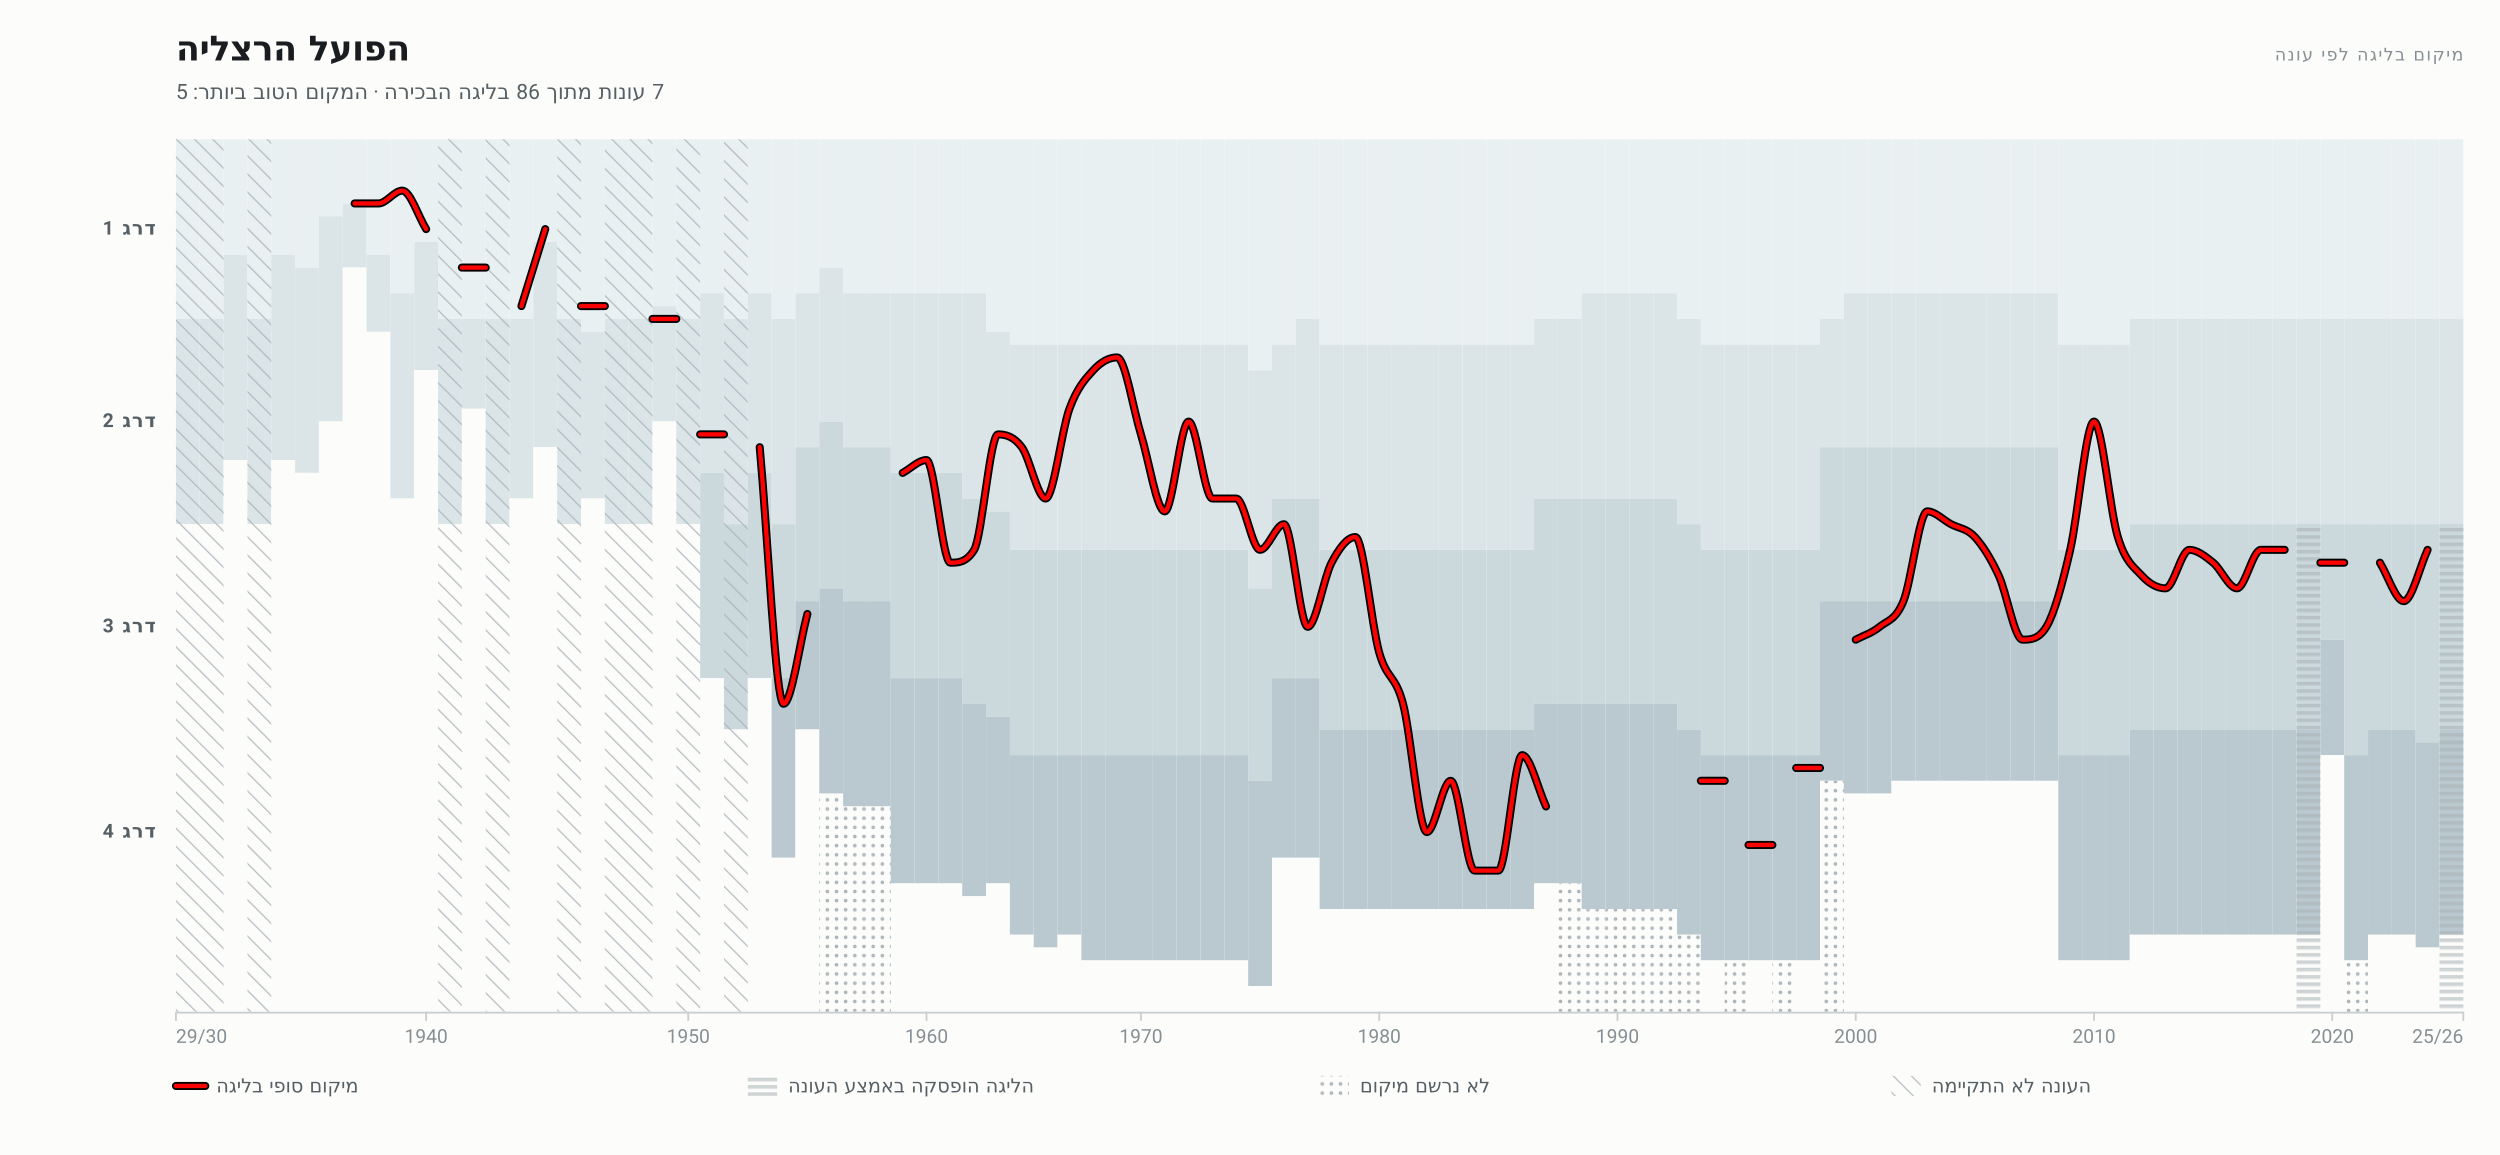
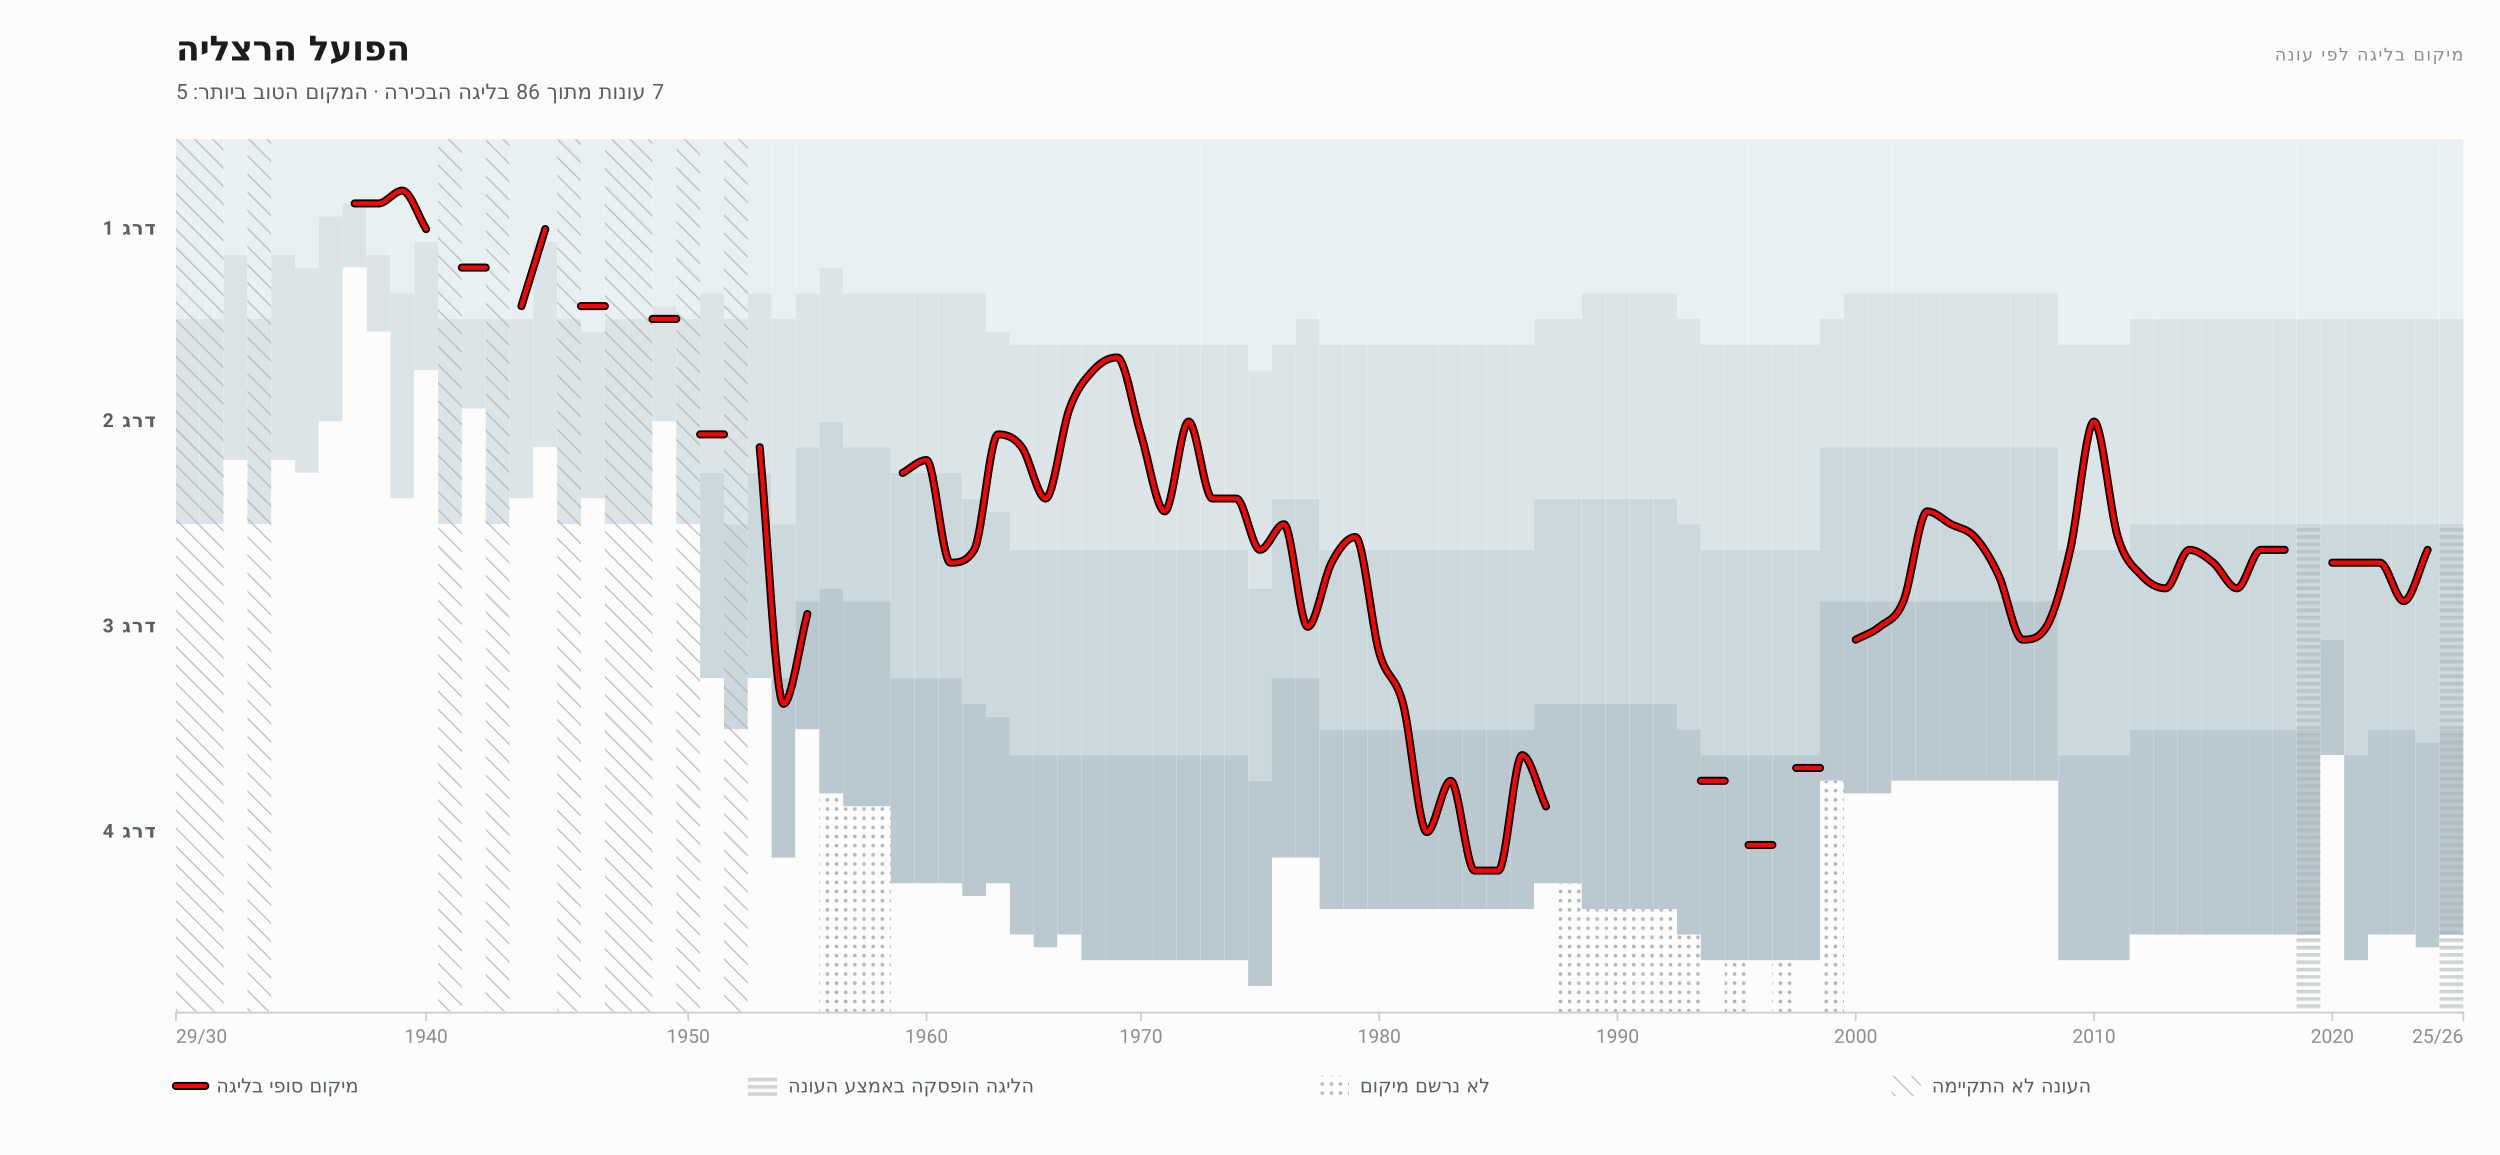
<svg xmlns="http://www.w3.org/2000/svg" width="1364" height="630" viewBox="0 0 1364 630" font-family="ui-sans-serif, -apple-system, 'Segoe UI', Roboto, 'DejaVu Sans', 'Liberation Sans', sans-serif" role="img" aria-label="הפועל הרצליה, 1929/1930 – 2025/2026">
  <style>
  .bg{fill:#FCFCFB} .ink{fill:#1A1D1F} .ink2{fill:#565F63}
  .ink3{fill:#868F93} .rule{stroke:#C9CFD1}
  .line,.casing{fill:none;stroke-linecap:round;stroke-linejoin:round}
  .casing{stroke:#000000;stroke-width:4.4}
  .line{stroke:#FF0000;stroke-width:2.4}
  .champ{fill:#A06A0A}
</style>
  <defs>
    <pattern id="notplayed" width="7" height="7" patternUnits="userSpaceOnUse" patternTransform="rotate(-45)">
      <line x1="0" y1="0" x2="0" y2="7" stroke="#A9B2B6" stroke-width="1.4" />
    </pattern>
    <pattern id="uncovered" width="5" height="5" patternUnits="userSpaceOnUse">
      <circle cx="1.4" cy="1.4" r="1" fill="#A9B2B6" />
    </pattern>
    <pattern id="stopped" width="4" height="4" patternUnits="userSpaceOnUse">
      <rect width="4" height="2" fill="#A9B2B6" fill-opacity=".55" />
    </pattern>
    <pattern id="notier" width="4" height="4" patternUnits="userSpaceOnUse">
      <rect width="4" height="4" fill="#FCFCFB" />
    </pattern>
  </defs>
  <rect class="bg" width="1364" height="630" />
  <rect x="96" y="76" width="13" height="98" fill="#E9F0F2" />
  <rect x="96" y="174" width="13" height="112" fill="#DBE5E8" />
  <rect x="96" y="286" width="13" height="266" fill="url(#notier)" />
  <rect x="109" y="76" width="13" height="98" fill="#E9F0F2" />
  <rect x="109" y="174" width="13" height="112" fill="#DBE5E8" />
  <rect x="109" y="286" width="13" height="266" fill="url(#notier)" />
  <rect x="122" y="76" width="13" height="63" fill="#E9F0F2" />
  <rect x="122" y="139" width="13" height="112" fill="#DBE5E8" />
  <rect x="122" y="251" width="13" height="301" fill="url(#notier)" />
  <rect x="135" y="76" width="13" height="98" fill="#E9F0F2" />
  <rect x="135" y="174" width="13" height="112" fill="#DBE5E8" />
  <rect x="135" y="286" width="13" height="266" fill="url(#notier)" />
  <rect x="148" y="76" width="13" height="63" fill="#E9F0F2" />
  <rect x="148" y="139" width="13" height="112" fill="#DBE5E8" />
  <rect x="148" y="251" width="13" height="301" fill="url(#notier)" />
  <rect x="161" y="76" width="13" height="70" fill="#E9F0F2" />
  <rect x="161" y="146" width="13" height="112" fill="#DBE5E8" />
  <rect x="161" y="258" width="13" height="294" fill="url(#notier)" />
  <rect x="174" y="76" width="13" height="42" fill="#E9F0F2" />
  <rect x="174" y="118" width="13" height="112" fill="#DBE5E8" />
  <rect x="174" y="230" width="13" height="322" fill="url(#notier)" />
  <rect x="187" y="76" width="13" height="35" fill="#E9F0F2" />
  <rect x="187" y="111" width="13" height="35" fill="#DBE5E8" />
  <rect x="187" y="146" width="13" height="406" fill="url(#notier)" />
  <rect x="200" y="76" width="13" height="63" fill="#E9F0F2" />
  <rect x="200" y="139" width="13" height="42" fill="#DBE5E8" />
  <rect x="200" y="181" width="13" height="371" fill="url(#notier)" />
  <rect x="213" y="76" width="13" height="84" fill="#E9F0F2" />
  <rect x="213" y="160" width="13" height="112" fill="#DBE5E8" />
  <rect x="213" y="272" width="13" height="280" fill="url(#notier)" />
  <rect x="226" y="76" width="13" height="56" fill="#E9F0F2" />
  <rect x="226" y="132" width="13" height="70" fill="#DBE5E8" />
  <rect x="226" y="202" width="13" height="350" fill="url(#notier)" />
  <rect x="239" y="76" width="13" height="98" fill="#E9F0F2" />
  <rect x="239" y="174" width="13" height="112" fill="#DBE5E8" />
  <rect x="239" y="286" width="13" height="266" fill="url(#notier)" />
  <rect x="252" y="76" width="13" height="98" fill="#E9F0F2" />
  <rect x="252" y="174" width="13" height="49" fill="#DBE5E8" />
  <rect x="252" y="223" width="13" height="329" fill="url(#notier)" />
  <rect x="265" y="76" width="13" height="98" fill="#E9F0F2" />
  <rect x="265" y="174" width="13" height="112" fill="#DBE5E8" />
  <rect x="265" y="286" width="13" height="266" fill="url(#notier)" />
  <rect x="278" y="76" width="13" height="98" fill="#E9F0F2" />
  <rect x="278" y="174" width="13" height="98" fill="#DBE5E8" />
  <rect x="278" y="272" width="13" height="280" fill="url(#notier)" />
  <rect x="291" y="76" width="13" height="56" fill="#E9F0F2" />
  <rect x="291" y="132" width="13" height="112" fill="#DBE5E8" />
  <rect x="291" y="244" width="13" height="308" fill="url(#notier)" />
  <rect x="304" y="76" width="13" height="98" fill="#E9F0F2" />
  <rect x="304" y="174" width="13" height="112" fill="#DBE5E8" />
  <rect x="304" y="286" width="13" height="266" fill="url(#notier)" />
  <rect x="317" y="76" width="13" height="105" fill="#E9F0F2" />
  <rect x="317" y="181" width="13" height="91" fill="#DBE5E8" />
  <rect x="317" y="272" width="13" height="280" fill="url(#notier)" />
  <rect x="330" y="76" width="13" height="98" fill="#E9F0F2" />
  <rect x="330" y="174" width="13" height="112" fill="#DBE5E8" />
  <rect x="330" y="286" width="13" height="266" fill="url(#notier)" />
  <rect x="343" y="76" width="13" height="98" fill="#E9F0F2" />
  <rect x="343" y="174" width="13" height="112" fill="#DBE5E8" />
  <rect x="343" y="286" width="13" height="266" fill="url(#notier)" />
  <rect x="356" y="76" width="13" height="91" fill="#E9F0F2" />
  <rect x="356" y="167" width="13" height="63" fill="#DBE5E8" />
  <rect x="356" y="230" width="13" height="322" fill="url(#notier)" />
  <rect x="369" y="76" width="13" height="98" fill="#E9F0F2" />
  <rect x="369" y="174" width="13" height="112" fill="#DBE5E8" />
  <rect x="369" y="286" width="13" height="266" fill="url(#notier)" />
  <rect x="382" y="76" width="13" height="84" fill="#E9F0F2" />
  <rect x="382" y="160" width="13" height="98" fill="#DBE5E8" />
  <rect x="382" y="258" width="13" height="112" fill="#CBD8DC" />
  <rect x="382" y="370" width="13" height="182" fill="url(#notier)" />
  <rect x="395" y="76" width="13" height="98" fill="#E9F0F2" />
  <rect x="395" y="174" width="13" height="112" fill="#DBE5E8" />
  <rect x="395" y="286" width="13" height="112" fill="#CBD8DC" />
  <rect x="395" y="398" width="13" height="154" fill="url(#notier)" />
  <rect x="408" y="76" width="13" height="84" fill="#E9F0F2" />
  <rect x="408" y="160" width="13" height="98" fill="#DBE5E8" />
  <rect x="408" y="258" width="13" height="112" fill="#CBD8DC" />
  <rect x="408" y="370" width="13" height="182" fill="url(#notier)" />
  <rect x="421" y="76" width="13" height="98" fill="#E9F0F2" />
  <rect x="421" y="174" width="13" height="112" fill="#DBE5E8" />
  <rect x="421" y="286" width="13" height="84" fill="#CBD8DC" />
  <rect x="421" y="370" width="13" height="98" fill="#B9C9CF" />
  <rect x="421" y="468" width="13" height="84" fill="url(#notier)" />
  <rect x="434" y="76" width="13" height="84" fill="#E9F0F2" />
  <rect x="434" y="160" width="13" height="84" fill="#DBE5E8" />
  <rect x="434" y="244" width="13" height="84" fill="#CBD8DC" />
  <rect x="434" y="328" width="13" height="70" fill="#B9C9CF" />
  <rect x="434" y="398" width="13" height="154" fill="url(#notier)" />
  <rect x="447" y="76" width="13" height="70" fill="#E9F0F2" />
  <rect x="447" y="146" width="13" height="84" fill="#DBE5E8" />
  <rect x="447" y="230" width="13" height="91" fill="#CBD8DC" />
  <rect x="447" y="321" width="13" height="112" fill="#B9C9CF" />
  <rect x="447" y="433" width="13" height="119" fill="url(#notier)" />
  <rect x="460" y="76" width="13" height="84" fill="#E9F0F2" />
  <rect x="460" y="160" width="13" height="84" fill="#DBE5E8" />
  <rect x="460" y="244" width="13" height="84" fill="#CBD8DC" />
  <rect x="460" y="328" width="13" height="112" fill="#B9C9CF" />
  <rect x="460" y="440" width="13" height="112" fill="url(#notier)" />
  <rect x="473" y="76" width="13" height="84" fill="#E9F0F2" />
  <rect x="473" y="160" width="13" height="84" fill="#DBE5E8" />
  <rect x="473" y="244" width="13" height="84" fill="#CBD8DC" />
  <rect x="473" y="328" width="13" height="112" fill="#B9C9CF" />
  <rect x="473" y="440" width="13" height="112" fill="url(#notier)" />
  <rect x="486" y="76" width="13" height="84" fill="#E9F0F2" />
  <rect x="486" y="160" width="13" height="98" fill="#DBE5E8" />
  <rect x="486" y="258" width="13" height="112" fill="#CBD8DC" />
  <rect x="486" y="370" width="13" height="112" fill="#B9C9CF" />
  <rect x="486" y="482" width="13" height="70" fill="url(#notier)" />
  <rect x="499" y="76" width="13" height="84" fill="#E9F0F2" />
  <rect x="499" y="160" width="13" height="98" fill="#DBE5E8" />
  <rect x="499" y="258" width="13" height="112" fill="#CBD8DC" />
  <rect x="499" y="370" width="13" height="112" fill="#B9C9CF" />
  <rect x="499" y="482" width="13" height="70" fill="url(#notier)" />
  <rect x="512" y="76" width="13" height="84" fill="#E9F0F2" />
  <rect x="512" y="160" width="13" height="98" fill="#DBE5E8" />
  <rect x="512" y="258" width="13" height="112" fill="#CBD8DC" />
  <rect x="512" y="370" width="13" height="112" fill="#B9C9CF" />
  <rect x="512" y="482" width="13" height="70" fill="url(#notier)" />
  <rect x="525" y="76" width="13" height="84" fill="#E9F0F2" />
  <rect x="525" y="160" width="13" height="112" fill="#DBE5E8" />
  <rect x="525" y="272" width="13" height="112" fill="#CBD8DC" />
  <rect x="525" y="384" width="13" height="105" fill="#B9C9CF" />
  <rect x="525" y="489" width="13" height="63" fill="url(#notier)" />
  <rect x="538" y="76" width="13" height="105" fill="#E9F0F2" />
  <rect x="538" y="181" width="13" height="98" fill="#DBE5E8" />
  <rect x="538" y="279" width="13" height="112" fill="#CBD8DC" />
  <rect x="538" y="391" width="13" height="91" fill="#B9C9CF" />
  <rect x="538" y="482" width="13" height="70" fill="url(#notier)" />
  <rect x="551" y="76" width="13" height="112" fill="#E9F0F2" />
  <rect x="551" y="188" width="13" height="112" fill="#DBE5E8" />
  <rect x="551" y="300" width="13" height="112" fill="#CBD8DC" />
  <rect x="551" y="412" width="13" height="98" fill="#B9C9CF" />
  <rect x="551" y="510" width="13" height="42" fill="url(#notier)" />
  <rect x="564" y="76" width="13" height="112" fill="#E9F0F2" />
  <rect x="564" y="188" width="13" height="112" fill="#DBE5E8" />
  <rect x="564" y="300" width="13" height="112" fill="#CBD8DC" />
  <rect x="564" y="412" width="13" height="105" fill="#B9C9CF" />
  <rect x="564" y="517" width="13" height="35" fill="url(#notier)" />
  <rect x="577" y="76" width="13" height="112" fill="#E9F0F2" />
  <rect x="577" y="188" width="13" height="112" fill="#DBE5E8" />
  <rect x="577" y="300" width="13" height="112" fill="#CBD8DC" />
  <rect x="577" y="412" width="13" height="98" fill="#B9C9CF" />
  <rect x="577" y="510" width="13" height="42" fill="url(#notier)" />
  <rect x="590" y="76" width="13" height="112" fill="#E9F0F2" />
  <rect x="590" y="188" width="13" height="112" fill="#DBE5E8" />
  <rect x="590" y="300" width="13" height="112" fill="#CBD8DC" />
  <rect x="590" y="412" width="13" height="112" fill="#B9C9CF" />
  <rect x="590" y="524" width="13" height="28" fill="url(#notier)" />
  <rect x="603" y="76" width="13" height="112" fill="#E9F0F2" />
  <rect x="603" y="188" width="13" height="112" fill="#DBE5E8" />
  <rect x="603" y="300" width="13" height="112" fill="#CBD8DC" />
  <rect x="603" y="412" width="13" height="112" fill="#B9C9CF" />
  <rect x="603" y="524" width="13" height="28" fill="url(#notier)" />
  <rect x="616" y="76" width="13" height="112" fill="#E9F0F2" />
  <rect x="616" y="188" width="13" height="112" fill="#DBE5E8" />
  <rect x="616" y="300" width="13" height="112" fill="#CBD8DC" />
  <rect x="616" y="412" width="13" height="112" fill="#B9C9CF" />
  <rect x="616" y="524" width="13" height="28" fill="url(#notier)" />
  <rect x="629" y="76" width="13" height="112" fill="#E9F0F2" />
  <rect x="629" y="188" width="13" height="112" fill="#DBE5E8" />
  <rect x="629" y="300" width="13" height="112" fill="#CBD8DC" />
  <rect x="629" y="412" width="13" height="112" fill="#B9C9CF" />
  <rect x="629" y="524" width="13" height="28" fill="url(#notier)" />
  <rect x="642" y="76" width="13" height="112" fill="#E9F0F2" />
  <rect x="642" y="188" width="13" height="112" fill="#DBE5E8" />
  <rect x="642" y="300" width="13" height="112" fill="#CBD8DC" />
  <rect x="642" y="412" width="13" height="112" fill="#B9C9CF" />
  <rect x="642" y="524" width="13" height="28" fill="url(#notier)" />
  <rect x="655" y="76" width="13" height="112" fill="#E9F0F2" />
  <rect x="655" y="188" width="13" height="112" fill="#DBE5E8" />
  <rect x="655" y="300" width="13" height="112" fill="#CBD8DC" />
  <rect x="655" y="412" width="13" height="112" fill="#B9C9CF" />
  <rect x="655" y="524" width="13" height="28" fill="url(#notier)" />
  <rect x="668" y="76" width="13" height="112" fill="#E9F0F2" />
  <rect x="668" y="188" width="13" height="112" fill="#DBE5E8" />
  <rect x="668" y="300" width="13" height="112" fill="#CBD8DC" />
  <rect x="668" y="412" width="13" height="112" fill="#B9C9CF" />
  <rect x="668" y="524" width="13" height="28" fill="url(#notier)" />
  <rect x="681" y="76" width="13" height="126" fill="#E9F0F2" />
  <rect x="681" y="202" width="13" height="119" fill="#DBE5E8" />
  <rect x="681" y="321" width="13" height="105" fill="#CBD8DC" />
  <rect x="681" y="426" width="13" height="112" fill="#B9C9CF" />
  <rect x="681" y="538" width="13" height="14" fill="url(#notier)" />
  <rect x="694" y="76" width="13" height="112" fill="#E9F0F2" />
  <rect x="694" y="188" width="13" height="84" fill="#DBE5E8" />
  <rect x="694" y="272" width="13" height="98" fill="#CBD8DC" />
  <rect x="694" y="370" width="13" height="98" fill="#B9C9CF" />
  <rect x="694" y="468" width="13" height="84" fill="url(#notier)" />
  <rect x="707" y="76" width="13" height="98" fill="#E9F0F2" />
  <rect x="707" y="174" width="13" height="98" fill="#DBE5E8" />
  <rect x="707" y="272" width="13" height="98" fill="#CBD8DC" />
  <rect x="707" y="370" width="13" height="98" fill="#B9C9CF" />
  <rect x="707" y="468" width="13" height="84" fill="url(#notier)" />
  <rect x="720" y="76" width="13" height="112" fill="#E9F0F2" />
  <rect x="720" y="188" width="13" height="112" fill="#DBE5E8" />
  <rect x="720" y="300" width="13" height="98" fill="#CBD8DC" />
  <rect x="720" y="398" width="13" height="98" fill="#B9C9CF" />
  <rect x="720" y="496" width="13" height="56" fill="url(#notier)" />
  <rect x="733" y="76" width="13" height="112" fill="#E9F0F2" />
  <rect x="733" y="188" width="13" height="112" fill="#DBE5E8" />
  <rect x="733" y="300" width="13" height="98" fill="#CBD8DC" />
  <rect x="733" y="398" width="13" height="98" fill="#B9C9CF" />
  <rect x="733" y="496" width="13" height="56" fill="url(#notier)" />
  <rect x="746" y="76" width="13" height="112" fill="#E9F0F2" />
  <rect x="746" y="188" width="13" height="112" fill="#DBE5E8" />
  <rect x="746" y="300" width="13" height="98" fill="#CBD8DC" />
  <rect x="746" y="398" width="13" height="98" fill="#B9C9CF" />
  <rect x="746" y="496" width="13" height="56" fill="url(#notier)" />
  <rect x="759" y="76" width="13" height="112" fill="#E9F0F2" />
  <rect x="759" y="188" width="13" height="112" fill="#DBE5E8" />
  <rect x="759" y="300" width="13" height="98" fill="#CBD8DC" />
  <rect x="759" y="398" width="13" height="98" fill="#B9C9CF" />
  <rect x="759" y="496" width="13" height="56" fill="url(#notier)" />
  <rect x="772" y="76" width="13" height="112" fill="#E9F0F2" />
  <rect x="772" y="188" width="13" height="112" fill="#DBE5E8" />
  <rect x="772" y="300" width="13" height="98" fill="#CBD8DC" />
  <rect x="772" y="398" width="13" height="98" fill="#B9C9CF" />
  <rect x="772" y="496" width="13" height="56" fill="url(#notier)" />
  <rect x="785" y="76" width="13" height="112" fill="#E9F0F2" />
  <rect x="785" y="188" width="13" height="112" fill="#DBE5E8" />
  <rect x="785" y="300" width="13" height="98" fill="#CBD8DC" />
  <rect x="785" y="398" width="13" height="98" fill="#B9C9CF" />
  <rect x="785" y="496" width="13" height="56" fill="url(#notier)" />
  <rect x="798" y="76" width="13" height="112" fill="#E9F0F2" />
  <rect x="798" y="188" width="13" height="112" fill="#DBE5E8" />
  <rect x="798" y="300" width="13" height="98" fill="#CBD8DC" />
  <rect x="798" y="398" width="13" height="98" fill="#B9C9CF" />
  <rect x="798" y="496" width="13" height="56" fill="url(#notier)" />
  <rect x="811" y="76" width="13" height="112" fill="#E9F0F2" />
  <rect x="811" y="188" width="13" height="112" fill="#DBE5E8" />
  <rect x="811" y="300" width="13" height="98" fill="#CBD8DC" />
  <rect x="811" y="398" width="13" height="98" fill="#B9C9CF" />
  <rect x="811" y="496" width="13" height="56" fill="url(#notier)" />
  <rect x="824" y="76" width="13" height="112" fill="#E9F0F2" />
  <rect x="824" y="188" width="13" height="112" fill="#DBE5E8" />
  <rect x="824" y="300" width="13" height="98" fill="#CBD8DC" />
  <rect x="824" y="398" width="13" height="98" fill="#B9C9CF" />
  <rect x="824" y="496" width="13" height="56" fill="url(#notier)" />
  <rect x="837" y="76" width="13" height="98" fill="#E9F0F2" />
  <rect x="837" y="174" width="13" height="98" fill="#DBE5E8" />
  <rect x="837" y="272" width="13" height="112" fill="#CBD8DC" />
  <rect x="837" y="384" width="13" height="98" fill="#B9C9CF" />
  <rect x="837" y="482" width="13" height="70" fill="url(#notier)" />
  <rect x="850" y="76" width="13" height="98" fill="#E9F0F2" />
  <rect x="850" y="174" width="13" height="98" fill="#DBE5E8" />
  <rect x="850" y="272" width="13" height="112" fill="#CBD8DC" />
  <rect x="850" y="384" width="13" height="98" fill="#B9C9CF" />
  <rect x="850" y="482" width="13" height="70" fill="url(#notier)" />
  <rect x="863" y="76" width="13" height="84" fill="#E9F0F2" />
  <rect x="863" y="160" width="13" height="112" fill="#DBE5E8" />
  <rect x="863" y="272" width="13" height="112" fill="#CBD8DC" />
  <rect x="863" y="384" width="13" height="112" fill="#B9C9CF" />
  <rect x="863" y="496" width="13" height="56" fill="url(#notier)" />
  <rect x="876" y="76" width="13" height="84" fill="#E9F0F2" />
  <rect x="876" y="160" width="13" height="112" fill="#DBE5E8" />
  <rect x="876" y="272" width="13" height="112" fill="#CBD8DC" />
  <rect x="876" y="384" width="13" height="112" fill="#B9C9CF" />
  <rect x="876" y="496" width="13" height="56" fill="url(#notier)" />
  <rect x="889" y="76" width="13" height="84" fill="#E9F0F2" />
  <rect x="889" y="160" width="13" height="112" fill="#DBE5E8" />
  <rect x="889" y="272" width="13" height="112" fill="#CBD8DC" />
  <rect x="889" y="384" width="13" height="112" fill="#B9C9CF" />
  <rect x="889" y="496" width="13" height="56" fill="url(#notier)" />
  <rect x="902" y="76" width="13" height="84" fill="#E9F0F2" />
  <rect x="902" y="160" width="13" height="112" fill="#DBE5E8" />
  <rect x="902" y="272" width="13" height="112" fill="#CBD8DC" />
  <rect x="902" y="384" width="13" height="112" fill="#B9C9CF" />
  <rect x="902" y="496" width="13" height="56" fill="url(#notier)" />
  <rect x="915" y="76" width="13" height="98" fill="#E9F0F2" />
  <rect x="915" y="174" width="13" height="112" fill="#DBE5E8" />
  <rect x="915" y="286" width="13" height="112" fill="#CBD8DC" />
  <rect x="915" y="398" width="13" height="112" fill="#B9C9CF" />
  <rect x="915" y="510" width="13" height="42" fill="url(#notier)" />
  <rect x="928" y="76" width="13" height="112" fill="#E9F0F2" />
  <rect x="928" y="188" width="13" height="112" fill="#DBE5E8" />
  <rect x="928" y="300" width="13" height="112" fill="#CBD8DC" />
  <rect x="928" y="412" width="13" height="112" fill="#B9C9CF" />
  <rect x="928" y="524" width="13" height="28" fill="url(#notier)" />
  <rect x="941" y="76" width="13" height="112" fill="#E9F0F2" />
  <rect x="941" y="188" width="13" height="112" fill="#DBE5E8" />
  <rect x="941" y="300" width="13" height="112" fill="#CBD8DC" />
  <rect x="941" y="412" width="13" height="112" fill="#B9C9CF" />
  <rect x="941" y="524" width="13" height="28" fill="url(#notier)" />
  <rect x="954" y="76" width="13" height="112" fill="#E9F0F2" />
  <rect x="954" y="188" width="13" height="112" fill="#DBE5E8" />
  <rect x="954" y="300" width="13" height="112" fill="#CBD8DC" />
  <rect x="954" y="412" width="13" height="112" fill="#B9C9CF" />
  <rect x="954" y="524" width="13" height="28" fill="url(#notier)" />
  <rect x="967" y="76" width="13" height="112" fill="#E9F0F2" />
  <rect x="967" y="188" width="13" height="112" fill="#DBE5E8" />
  <rect x="967" y="300" width="13" height="112" fill="#CBD8DC" />
  <rect x="967" y="412" width="13" height="112" fill="#B9C9CF" />
  <rect x="967" y="524" width="13" height="28" fill="url(#notier)" />
  <rect x="980" y="76" width="13" height="112" fill="#E9F0F2" />
  <rect x="980" y="188" width="13" height="112" fill="#DBE5E8" />
  <rect x="980" y="300" width="13" height="112" fill="#CBD8DC" />
  <rect x="980" y="412" width="13" height="112" fill="#B9C9CF" />
  <rect x="980" y="524" width="13" height="28" fill="url(#notier)" />
  <rect x="993" y="76" width="13" height="98" fill="#E9F0F2" />
  <rect x="993" y="174" width="13" height="70" fill="#DBE5E8" />
  <rect x="993" y="244" width="13" height="84" fill="#CBD8DC" />
  <rect x="993" y="328" width="13" height="98" fill="#B9C9CF" />
  <rect x="993" y="426" width="13" height="126" fill="url(#notier)" />
  <rect x="1006" y="76" width="13" height="84" fill="#E9F0F2" />
  <rect x="1006" y="160" width="13" height="84" fill="#DBE5E8" />
  <rect x="1006" y="244" width="13" height="84" fill="#CBD8DC" />
  <rect x="1006" y="328" width="13" height="105" fill="#B9C9CF" />
  <rect x="1006" y="433" width="13" height="119" fill="url(#notier)" />
  <rect x="1019" y="76" width="13" height="84" fill="#E9F0F2" />
  <rect x="1019" y="160" width="13" height="84" fill="#DBE5E8" />
  <rect x="1019" y="244" width="13" height="84" fill="#CBD8DC" />
  <rect x="1019" y="328" width="13" height="105" fill="#B9C9CF" />
  <rect x="1019" y="433" width="13" height="119" fill="url(#notier)" />
  <rect x="1032" y="76" width="13" height="84" fill="#E9F0F2" />
  <rect x="1032" y="160" width="13" height="84" fill="#DBE5E8" />
  <rect x="1032" y="244" width="13" height="84" fill="#CBD8DC" />
  <rect x="1032" y="328" width="13" height="98" fill="#B9C9CF" />
  <rect x="1032" y="426" width="13" height="126" fill="url(#notier)" />
  <rect x="1045" y="76" width="13" height="84" fill="#E9F0F2" />
  <rect x="1045" y="160" width="13" height="84" fill="#DBE5E8" />
  <rect x="1045" y="244" width="13" height="84" fill="#CBD8DC" />
  <rect x="1045" y="328" width="13" height="98" fill="#B9C9CF" />
  <rect x="1045" y="426" width="13" height="126" fill="url(#notier)" />
  <rect x="1058" y="76" width="13" height="84" fill="#E9F0F2" />
  <rect x="1058" y="160" width="13" height="84" fill="#DBE5E8" />
  <rect x="1058" y="244" width="13" height="84" fill="#CBD8DC" />
  <rect x="1058" y="328" width="13" height="98" fill="#B9C9CF" />
  <rect x="1058" y="426" width="13" height="126" fill="url(#notier)" />
  <rect x="1071" y="76" width="13" height="84" fill="#E9F0F2" />
  <rect x="1071" y="160" width="13" height="84" fill="#DBE5E8" />
  <rect x="1071" y="244" width="13" height="84" fill="#CBD8DC" />
  <rect x="1071" y="328" width="13" height="98" fill="#B9C9CF" />
  <rect x="1071" y="426" width="13" height="126" fill="url(#notier)" />
  <rect x="1084" y="76" width="13" height="84" fill="#E9F0F2" />
  <rect x="1084" y="160" width="13" height="84" fill="#DBE5E8" />
  <rect x="1084" y="244" width="13" height="84" fill="#CBD8DC" />
  <rect x="1084" y="328" width="13" height="98" fill="#B9C9CF" />
  <rect x="1084" y="426" width="13" height="126" fill="url(#notier)" />
  <rect x="1097" y="76" width="13" height="84" fill="#E9F0F2" />
  <rect x="1097" y="160" width="13" height="84" fill="#DBE5E8" />
  <rect x="1097" y="244" width="13" height="84" fill="#CBD8DC" />
  <rect x="1097" y="328" width="13" height="98" fill="#B9C9CF" />
  <rect x="1097" y="426" width="13" height="126" fill="url(#notier)" />
  <rect x="1110" y="76" width="13" height="84" fill="#E9F0F2" />
  <rect x="1110" y="160" width="13" height="84" fill="#DBE5E8" />
  <rect x="1110" y="244" width="13" height="84" fill="#CBD8DC" />
  <rect x="1110" y="328" width="13" height="98" fill="#B9C9CF" />
  <rect x="1110" y="426" width="13" height="126" fill="url(#notier)" />
  <rect x="1123" y="76" width="13" height="112" fill="#E9F0F2" />
  <rect x="1123" y="188" width="13" height="112" fill="#DBE5E8" />
  <rect x="1123" y="300" width="13" height="112" fill="#CBD8DC" />
  <rect x="1123" y="412" width="13" height="112" fill="#B9C9CF" />
  <rect x="1123" y="524" width="13" height="28" fill="url(#notier)" />
  <rect x="1136" y="76" width="13" height="112" fill="#E9F0F2" />
  <rect x="1136" y="188" width="13" height="112" fill="#DBE5E8" />
  <rect x="1136" y="300" width="13" height="112" fill="#CBD8DC" />
  <rect x="1136" y="412" width="13" height="112" fill="#B9C9CF" />
  <rect x="1136" y="524" width="13" height="28" fill="url(#notier)" />
  <rect x="1149" y="76" width="13" height="112" fill="#E9F0F2" />
  <rect x="1149" y="188" width="13" height="112" fill="#DBE5E8" />
  <rect x="1149" y="300" width="13" height="112" fill="#CBD8DC" />
  <rect x="1149" y="412" width="13" height="112" fill="#B9C9CF" />
  <rect x="1149" y="524" width="13" height="28" fill="url(#notier)" />
  <rect x="1162" y="76" width="13" height="98" fill="#E9F0F2" />
  <rect x="1162" y="174" width="13" height="112" fill="#DBE5E8" />
  <rect x="1162" y="286" width="13" height="112" fill="#CBD8DC" />
  <rect x="1162" y="398" width="13" height="112" fill="#B9C9CF" />
  <rect x="1162" y="510" width="13" height="42" fill="url(#notier)" />
  <rect x="1175" y="76" width="13" height="98" fill="#E9F0F2" />
  <rect x="1175" y="174" width="13" height="112" fill="#DBE5E8" />
  <rect x="1175" y="286" width="13" height="112" fill="#CBD8DC" />
  <rect x="1175" y="398" width="13" height="112" fill="#B9C9CF" />
  <rect x="1175" y="510" width="13" height="42" fill="url(#notier)" />
  <rect x="1188" y="76" width="13" height="98" fill="#E9F0F2" />
  <rect x="1188" y="174" width="13" height="112" fill="#DBE5E8" />
  <rect x="1188" y="286" width="13" height="112" fill="#CBD8DC" />
  <rect x="1188" y="398" width="13" height="112" fill="#B9C9CF" />
  <rect x="1188" y="510" width="13" height="42" fill="url(#notier)" />
  <rect x="1201" y="76" width="13" height="98" fill="#E9F0F2" />
  <rect x="1201" y="174" width="13" height="112" fill="#DBE5E8" />
  <rect x="1201" y="286" width="13" height="112" fill="#CBD8DC" />
  <rect x="1201" y="398" width="13" height="112" fill="#B9C9CF" />
  <rect x="1201" y="510" width="13" height="42" fill="url(#notier)" />
  <rect x="1214" y="76" width="13" height="98" fill="#E9F0F2" />
  <rect x="1214" y="174" width="13" height="112" fill="#DBE5E8" />
  <rect x="1214" y="286" width="13" height="112" fill="#CBD8DC" />
  <rect x="1214" y="398" width="13" height="112" fill="#B9C9CF" />
  <rect x="1214" y="510" width="13" height="42" fill="url(#notier)" />
  <rect x="1227" y="76" width="13" height="98" fill="#E9F0F2" />
  <rect x="1227" y="174" width="13" height="112" fill="#DBE5E8" />
  <rect x="1227" y="286" width="13" height="112" fill="#CBD8DC" />
  <rect x="1227" y="398" width="13" height="112" fill="#B9C9CF" />
  <rect x="1227" y="510" width="13" height="42" fill="url(#notier)" />
  <rect x="1240" y="76" width="13" height="98" fill="#E9F0F2" />
  <rect x="1240" y="174" width="13" height="112" fill="#DBE5E8" />
  <rect x="1240" y="286" width="13" height="112" fill="#CBD8DC" />
  <rect x="1240" y="398" width="13" height="112" fill="#B9C9CF" />
  <rect x="1240" y="510" width="13" height="42" fill="url(#notier)" />
  <rect x="1253" y="76" width="13" height="98" fill="#E9F0F2" />
  <rect x="1253" y="174" width="13" height="112" fill="#DBE5E8" />
  <rect x="1253" y="286" width="13" height="112" fill="#CBD8DC" />
  <rect x="1253" y="398" width="13" height="112" fill="#B9C9CF" />
  <rect x="1253" y="510" width="13" height="42" fill="url(#notier)" />
  <rect x="1266" y="76" width="13" height="98" fill="#E9F0F2" />
  <rect x="1266" y="174" width="13" height="112" fill="#DBE5E8" />
  <rect x="1266" y="286" width="13" height="63" fill="#CBD8DC" />
  <rect x="1266" y="349" width="13" height="63" fill="#B9C9CF" />
  <rect x="1266" y="412" width="13" height="140" fill="url(#notier)" />
  <rect x="1279" y="76" width="13" height="98" fill="#E9F0F2" />
  <rect x="1279" y="174" width="13" height="112" fill="#DBE5E8" />
  <rect x="1279" y="286" width="13" height="126" fill="#CBD8DC" />
  <rect x="1279" y="412" width="13" height="112" fill="#B9C9CF" />
  <rect x="1279" y="524" width="13" height="28" fill="url(#notier)" />
  <rect x="1292" y="76" width="13" height="98" fill="#E9F0F2" />
  <rect x="1292" y="174" width="13" height="112" fill="#DBE5E8" />
  <rect x="1292" y="286" width="13" height="112" fill="#CBD8DC" />
  <rect x="1292" y="398" width="13" height="112" fill="#B9C9CF" />
  <rect x="1292" y="510" width="13" height="42" fill="url(#notier)" />
  <rect x="1305" y="76" width="13" height="98" fill="#E9F0F2" />
  <rect x="1305" y="174" width="13" height="112" fill="#DBE5E8" />
  <rect x="1305" y="286" width="13" height="112" fill="#CBD8DC" />
  <rect x="1305" y="398" width="13" height="112" fill="#B9C9CF" />
  <rect x="1305" y="510" width="13" height="42" fill="url(#notier)" />
  <rect x="1318" y="76" width="13" height="98" fill="#E9F0F2" />
  <rect x="1318" y="174" width="13" height="112" fill="#DBE5E8" />
  <rect x="1318" y="286" width="13" height="119" fill="#CBD8DC" />
  <rect x="1318" y="405" width="13" height="112" fill="#B9C9CF" />
  <rect x="1318" y="517" width="13" height="35" fill="url(#notier)" />
  <rect x="1331" y="76" width="13" height="98" fill="#E9F0F2" />
  <rect x="1331" y="174" width="13" height="112" fill="#DBE5E8" />
  <rect x="1331" y="286" width="13" height="112" fill="#CBD8DC" />
  <rect x="1331" y="398" width="13" height="112" fill="#B9C9CF" />
  <rect x="1331" y="510" width="13" height="42" fill="url(#notier)" />
  <rect x="96" y="76" width="13" height="476" fill="url(#notplayed)" fill-opacity=".8" />
  <rect x="109" y="76" width="13" height="476" fill="url(#notplayed)" fill-opacity=".8" />
  <rect x="135" y="76" width="13" height="476" fill="url(#notplayed)" fill-opacity=".8" />
  <rect x="239" y="76" width="13" height="476" fill="url(#notplayed)" fill-opacity=".8" />
  <rect x="265" y="76" width="13" height="476" fill="url(#notplayed)" fill-opacity=".8" />
  <rect x="304" y="76" width="13" height="476" fill="url(#notplayed)" fill-opacity=".8" />
  <rect x="330" y="76" width="13" height="476" fill="url(#notplayed)" fill-opacity=".8" />
  <rect x="343" y="76" width="13" height="476" fill="url(#notplayed)" fill-opacity=".8" />
  <rect x="369" y="76" width="13" height="476" fill="url(#notplayed)" fill-opacity=".8" />
  <rect x="395" y="76" width="13" height="476" fill="url(#notplayed)" fill-opacity=".8" />
  <rect x="447" y="433" width="13" height="119" fill="url(#uncovered)" />
  <rect x="460" y="440" width="13" height="112" fill="url(#uncovered)" />
  <rect x="473" y="440" width="13" height="112" fill="url(#uncovered)" />
  <rect x="850" y="482" width="13" height="70" fill="url(#uncovered)" />
  <rect x="863" y="496" width="13" height="56" fill="url(#uncovered)" />
  <rect x="876" y="496" width="13" height="56" fill="url(#uncovered)" />
  <rect x="889" y="496" width="13" height="56" fill="url(#uncovered)" />
  <rect x="902" y="496" width="13" height="56" fill="url(#uncovered)" />
  <rect x="915" y="510" width="13" height="42" fill="url(#uncovered)" />
  <rect x="941" y="524" width="13" height="28" fill="url(#uncovered)" />
  <rect x="967" y="524" width="13" height="28" fill="url(#uncovered)" />
  <rect x="993" y="426" width="13" height="126" fill="url(#uncovered)" />
  <rect x="1253" y="286" width="13" height="266" fill="url(#stopped)" />
-   <rect x="1279" y="524" width="13" height="28" fill="url(#uncovered)" />
  <rect x="1331" y="286" width="13" height="266" fill="url(#stopped)" />
  <path class="casing" d="M193.5 111.0 C197.8 111.0 202.2 111.0 206.5 111.0 C210.8 111.0 215.2 104.0 219.5 104.0 C223.8 104.0 228.2 118.0 232.5 125.0" />
  <path class="casing" d="M252.0 146.0H265.0" />
  <path class="casing" d="M284.5 167.0 C288.8 153.0 293.2 139.0 297.5 125.0" />
  <path class="casing" d="M317.0 167.0H330.0" />
  <path class="casing" d="M356.0 174.0H369.0" />
  <path class="casing" d="M382.0 237.0H395.0" />
  <path class="casing" d="M414.5 244.0 C418.8 290.7 423.2 384.0 427.5 384.0 C431.8 384.0 436.2 351.3 440.5 335.0" />
  <path class="casing" d="M492.5 258.0 C496.8 255.7 501.2 251.0 505.5 251.0 C509.8 251.0 514.2 307.0 518.5 307.0 C522.8 307.0 527.2 307.0 531.5 300.0 C535.8 293.0 540.2 237.0 544.5 237.0 C548.8 237.0 553.2 238.2 557.5 244.0 C561.8 249.8 566.2 272.0 570.5 272.0 C574.8 272.0 579.2 234.7 583.5 223.0 C587.8 211.3 592.2 206.7 596.5 202.0 C600.8 197.3 605.2 195.0 609.5 195.0 C613.8 195.0 618.2 223.0 622.5 237.0 C626.8 251.0 631.2 279.0 635.5 279.0 C639.8 279.0 644.2 230.0 648.5 230.0 C652.8 230.0 657.2 272.0 661.5 272.0 C665.8 272.0 670.2 272.0 674.5 272.0 C678.8 272.0 683.2 300.0 687.5 300.0 C691.8 300.0 696.2 286.0 700.5 286.0 C704.8 286.0 709.2 342.0 713.5 342.0 C717.8 342.0 722.2 315.2 726.5 307.0 C730.8 298.8 735.2 293.0 739.5 293.0 C743.8 293.0 748.2 340.8 752.5 356.0 C756.8 371.2 761.2 367.7 765.5 384.0 C769.8 400.3 774.2 454.0 778.5 454.0 C782.8 454.0 787.2 426.0 791.5 426.0 C795.8 426.0 800.2 475.0 804.5 475.0 C808.8 475.0 813.2 475.0 817.5 475.0 C821.8 475.0 826.2 412.0 830.5 412.0 C834.8 412.0 839.2 430.7 843.5 440.0" />
  <path class="casing" d="M928.0 426.0H941.0" />
  <path class="casing" d="M954.0 461.0H967.0" />
  <path class="casing" d="M980.0 419.0H993.0" />
  <path class="casing" d="M1012.5 349.0 C1016.8 346.7 1021.2 345.5 1025.5 342.0 C1029.8 338.5 1034.2 338.5 1038.5 328.0 C1042.8 317.5 1047.2 279.0 1051.5 279.0 C1055.8 279.0 1060.2 283.7 1064.5 286.0 C1068.8 288.3 1073.2 288.3 1077.5 293.0 C1081.8 297.7 1086.2 304.7 1090.5 314.0 C1094.8 323.3 1099.2 349.0 1103.5 349.0 C1107.8 349.0 1112.2 349.0 1116.5 342.0 C1120.8 335.0 1125.2 318.7 1129.5 300.0 C1133.8 281.3 1138.2 230.0 1142.5 230.0 C1146.8 230.0 1151.2 279.0 1155.5 293.0 C1159.8 307.0 1164.2 309.3 1168.5 314.0 C1172.8 318.7 1177.2 321.0 1181.5 321.0 C1185.8 321.0 1190.2 300.0 1194.5 300.0 C1198.8 300.0 1203.2 303.5 1207.5 307.0 C1211.8 310.5 1216.2 321.0 1220.5 321.0 C1224.8 321.0 1229.2 300.0 1233.5 300.0 C1237.8 300.0 1242.2 300.0 1246.5 300.0" />
-   <path class="casing" d="M1266.0 307.0H1279.0" />
-   <path class="casing" d="M1298.5 307.0 C1302.8 314.0 1307.2 328.0 1311.5 328.0 C1315.8 328.0 1320.2 309.3 1324.5 300.0" />
+   <path class="casing" d="M1272.5 307.0 C1276.8 307.0 1281.2 307.0 1285.5 307.0 C1289.8 307.0 1294.2 307.0 1298.5 307.0 C1302.8 307.0 1307.2 328.0 1311.5 328.0 C1315.8 328.0 1320.2 309.3 1324.5 300.0" />
  <path class="line" d="M193.5 111.0 C197.8 111.0 202.2 111.0 206.5 111.0 C210.8 111.0 215.2 104.0 219.5 104.0 C223.8 104.0 228.2 118.0 232.5 125.0" />
  <path class="line" d="M252.0 146.0H265.0" />
  <path class="line" d="M284.5 167.0 C288.8 153.0 293.2 139.0 297.5 125.0" />
  <path class="line" d="M317.0 167.0H330.0" />
  <path class="line" d="M356.0 174.0H369.0" />
  <path class="line" d="M382.0 237.0H395.0" />
  <path class="line" d="M414.5 244.0 C418.8 290.7 423.2 384.0 427.5 384.0 C431.8 384.0 436.2 351.3 440.5 335.0" />
  <path class="line" d="M492.5 258.0 C496.8 255.7 501.2 251.0 505.5 251.0 C509.8 251.0 514.2 307.0 518.5 307.0 C522.8 307.0 527.2 307.0 531.5 300.0 C535.8 293.0 540.2 237.0 544.5 237.0 C548.8 237.0 553.2 238.2 557.5 244.0 C561.8 249.8 566.2 272.0 570.5 272.0 C574.8 272.0 579.2 234.7 583.5 223.0 C587.8 211.3 592.2 206.7 596.5 202.0 C600.8 197.3 605.2 195.0 609.5 195.0 C613.8 195.0 618.2 223.0 622.5 237.0 C626.8 251.0 631.2 279.0 635.5 279.0 C639.8 279.0 644.2 230.0 648.5 230.0 C652.8 230.0 657.2 272.0 661.5 272.0 C665.8 272.0 670.2 272.0 674.5 272.0 C678.8 272.0 683.2 300.0 687.5 300.0 C691.8 300.0 696.2 286.0 700.5 286.0 C704.8 286.0 709.2 342.0 713.5 342.0 C717.8 342.0 722.2 315.2 726.5 307.0 C730.8 298.8 735.2 293.0 739.5 293.0 C743.8 293.0 748.2 340.8 752.5 356.0 C756.8 371.2 761.2 367.7 765.5 384.0 C769.8 400.3 774.2 454.0 778.5 454.0 C782.8 454.0 787.2 426.0 791.5 426.0 C795.8 426.0 800.2 475.0 804.5 475.0 C808.8 475.0 813.2 475.0 817.5 475.0 C821.8 475.0 826.2 412.0 830.5 412.0 C834.8 412.0 839.2 430.7 843.5 440.0" />
  <path class="line" d="M928.0 426.0H941.0" />
  <path class="line" d="M954.0 461.0H967.0" />
  <path class="line" d="M980.0 419.0H993.0" />
  <path class="line" d="M1012.5 349.0 C1016.8 346.7 1021.2 345.5 1025.5 342.0 C1029.8 338.5 1034.2 338.5 1038.5 328.0 C1042.8 317.5 1047.2 279.0 1051.5 279.0 C1055.8 279.0 1060.2 283.7 1064.5 286.0 C1068.8 288.3 1073.2 288.3 1077.5 293.0 C1081.8 297.7 1086.2 304.7 1090.5 314.0 C1094.8 323.3 1099.2 349.0 1103.5 349.0 C1107.8 349.0 1112.2 349.0 1116.5 342.0 C1120.8 335.0 1125.2 318.7 1129.5 300.0 C1133.8 281.3 1138.2 230.0 1142.5 230.0 C1146.8 230.0 1151.2 279.0 1155.5 293.0 C1159.8 307.0 1164.2 309.3 1168.5 314.0 C1172.8 318.7 1177.2 321.0 1181.5 321.0 C1185.8 321.0 1190.2 300.0 1194.5 300.0 C1198.8 300.0 1203.2 303.5 1207.5 307.0 C1211.8 310.5 1216.2 321.0 1220.5 321.0 C1224.8 321.0 1229.2 300.0 1233.5 300.0 C1237.8 300.0 1242.2 300.0 1246.5 300.0" />
-   <path class="line" d="M1266.0 307.0H1279.0" />
-   <path class="line" d="M1298.5 307.0 C1302.8 314.0 1307.2 328.0 1311.5 328.0 C1315.8 328.0 1320.2 309.3 1324.5 300.0" />
+   <path class="line" d="M1272.5 307.0 C1276.8 307.0 1281.2 307.0 1285.5 307.0 C1289.8 307.0 1294.2 307.0 1298.5 307.0 C1302.8 307.0 1307.2 328.0 1311.5 328.0 C1315.8 328.0 1320.2 309.3 1324.5 300.0" />
  <text class="ink2" x="85" y="128.0" text-anchor="start" font-size="10.5" font-weight="600" direction="rtl" letter-spacing=".05em">דרג 1</text>
  <text class="ink2" x="85" y="233.0" text-anchor="start" font-size="10.5" font-weight="600" direction="rtl" letter-spacing=".05em">דרג 2</text>
  <text class="ink2" x="85" y="345.0" text-anchor="start" font-size="10.5" font-weight="600" direction="rtl" letter-spacing=".05em">דרג 3</text>
  <text class="ink2" x="85" y="457.0" text-anchor="start" font-size="10.5" font-weight="600" direction="rtl" letter-spacing=".05em">דרג 4</text>
  <path class="rule" d="M96 552.5h1248" fill="none" />
  <path class="rule" d="M96 552v5" fill="none" />
  <text class="ink3" x="96" y="569" text-anchor="start" font-size="10.5">29/30</text>
  <path class="rule" d="M232.5 552v5" fill="none" />
  <text class="ink3" x="232.5" y="569" text-anchor="middle" font-size="10.5">1940</text>
  <path class="rule" d="M375.5 552v5" fill="none" />
  <text class="ink3" x="375.5" y="569" text-anchor="middle" font-size="10.5">1950</text>
  <path class="rule" d="M505.5 552v5" fill="none" />
  <text class="ink3" x="505.5" y="569" text-anchor="middle" font-size="10.5">1960</text>
  <path class="rule" d="M622.5 552v5" fill="none" />
  <text class="ink3" x="622.5" y="569" text-anchor="middle" font-size="10.5">1970</text>
  <path class="rule" d="M752.5 552v5" fill="none" />
  <text class="ink3" x="752.5" y="569" text-anchor="middle" font-size="10.5">1980</text>
  <path class="rule" d="M882.5 552v5" fill="none" />
  <text class="ink3" x="882.5" y="569" text-anchor="middle" font-size="10.5">1990</text>
  <path class="rule" d="M1012.5 552v5" fill="none" />
  <text class="ink3" x="1012.5" y="569" text-anchor="middle" font-size="10.5">2000</text>
  <path class="rule" d="M1142.5 552v5" fill="none" />
  <text class="ink3" x="1142.5" y="569" text-anchor="middle" font-size="10.5">2010</text>
  <path class="rule" d="M1272.5 552v5" fill="none" />
  <text class="ink3" x="1272.5" y="569" text-anchor="middle" font-size="10.5">2020</text>
  <path class="rule" d="M1344 552v5" fill="none" />
  <text class="ink3" x="1344" y="569" text-anchor="end" font-size="10.5">25/26</text>
  <text class="ink" x="96" y="33" text-anchor="end" font-size="19" font-weight="600" direction="rtl" letter-spacing="-.01em">הפועל הרצליה</text>
  <text class="ink2" x="96" y="54" text-anchor="end" font-size="11.5" direction="rtl">7 עונות מתוך 86 בליגה הבכירה · המקום הטוב ביותר: 5</text>
  <text class="ink3" x="1344" y="33" text-anchor="start" font-size="9.5" direction="rtl" letter-spacing=".08em">מיקום בליגה לפי עונה</text>
  <path class="casing" d="M96 592.5h16" />
  <path class="line" d="M96 592.5h16" />
  <text class="ink2" x="118" y="596" text-anchor="end" font-size="10.5" direction="rtl">מיקום סופי בליגה</text>
  <rect x="408.0" y="587" width="16" height="11" fill="url(#stopped)" />
  <text class="ink2" x="430.0" y="596" text-anchor="end" font-size="10.5" direction="rtl">הליגה הופסקה באמצע העונה</text>
  <rect x="720.0" y="587" width="16" height="11" fill="url(#uncovered)" />
  <text class="ink2" x="742.0" y="596" text-anchor="end" font-size="10.5" direction="rtl">לא נרשם מיקום</text>
  <rect x="1032.0" y="587" width="16" height="11" fill="url(#notplayed)" fill-opacity=".8" />
  <text class="ink2" x="1054.0" y="596" text-anchor="end" font-size="10.5" direction="rtl">העונה לא התקיימה</text>
</svg>
